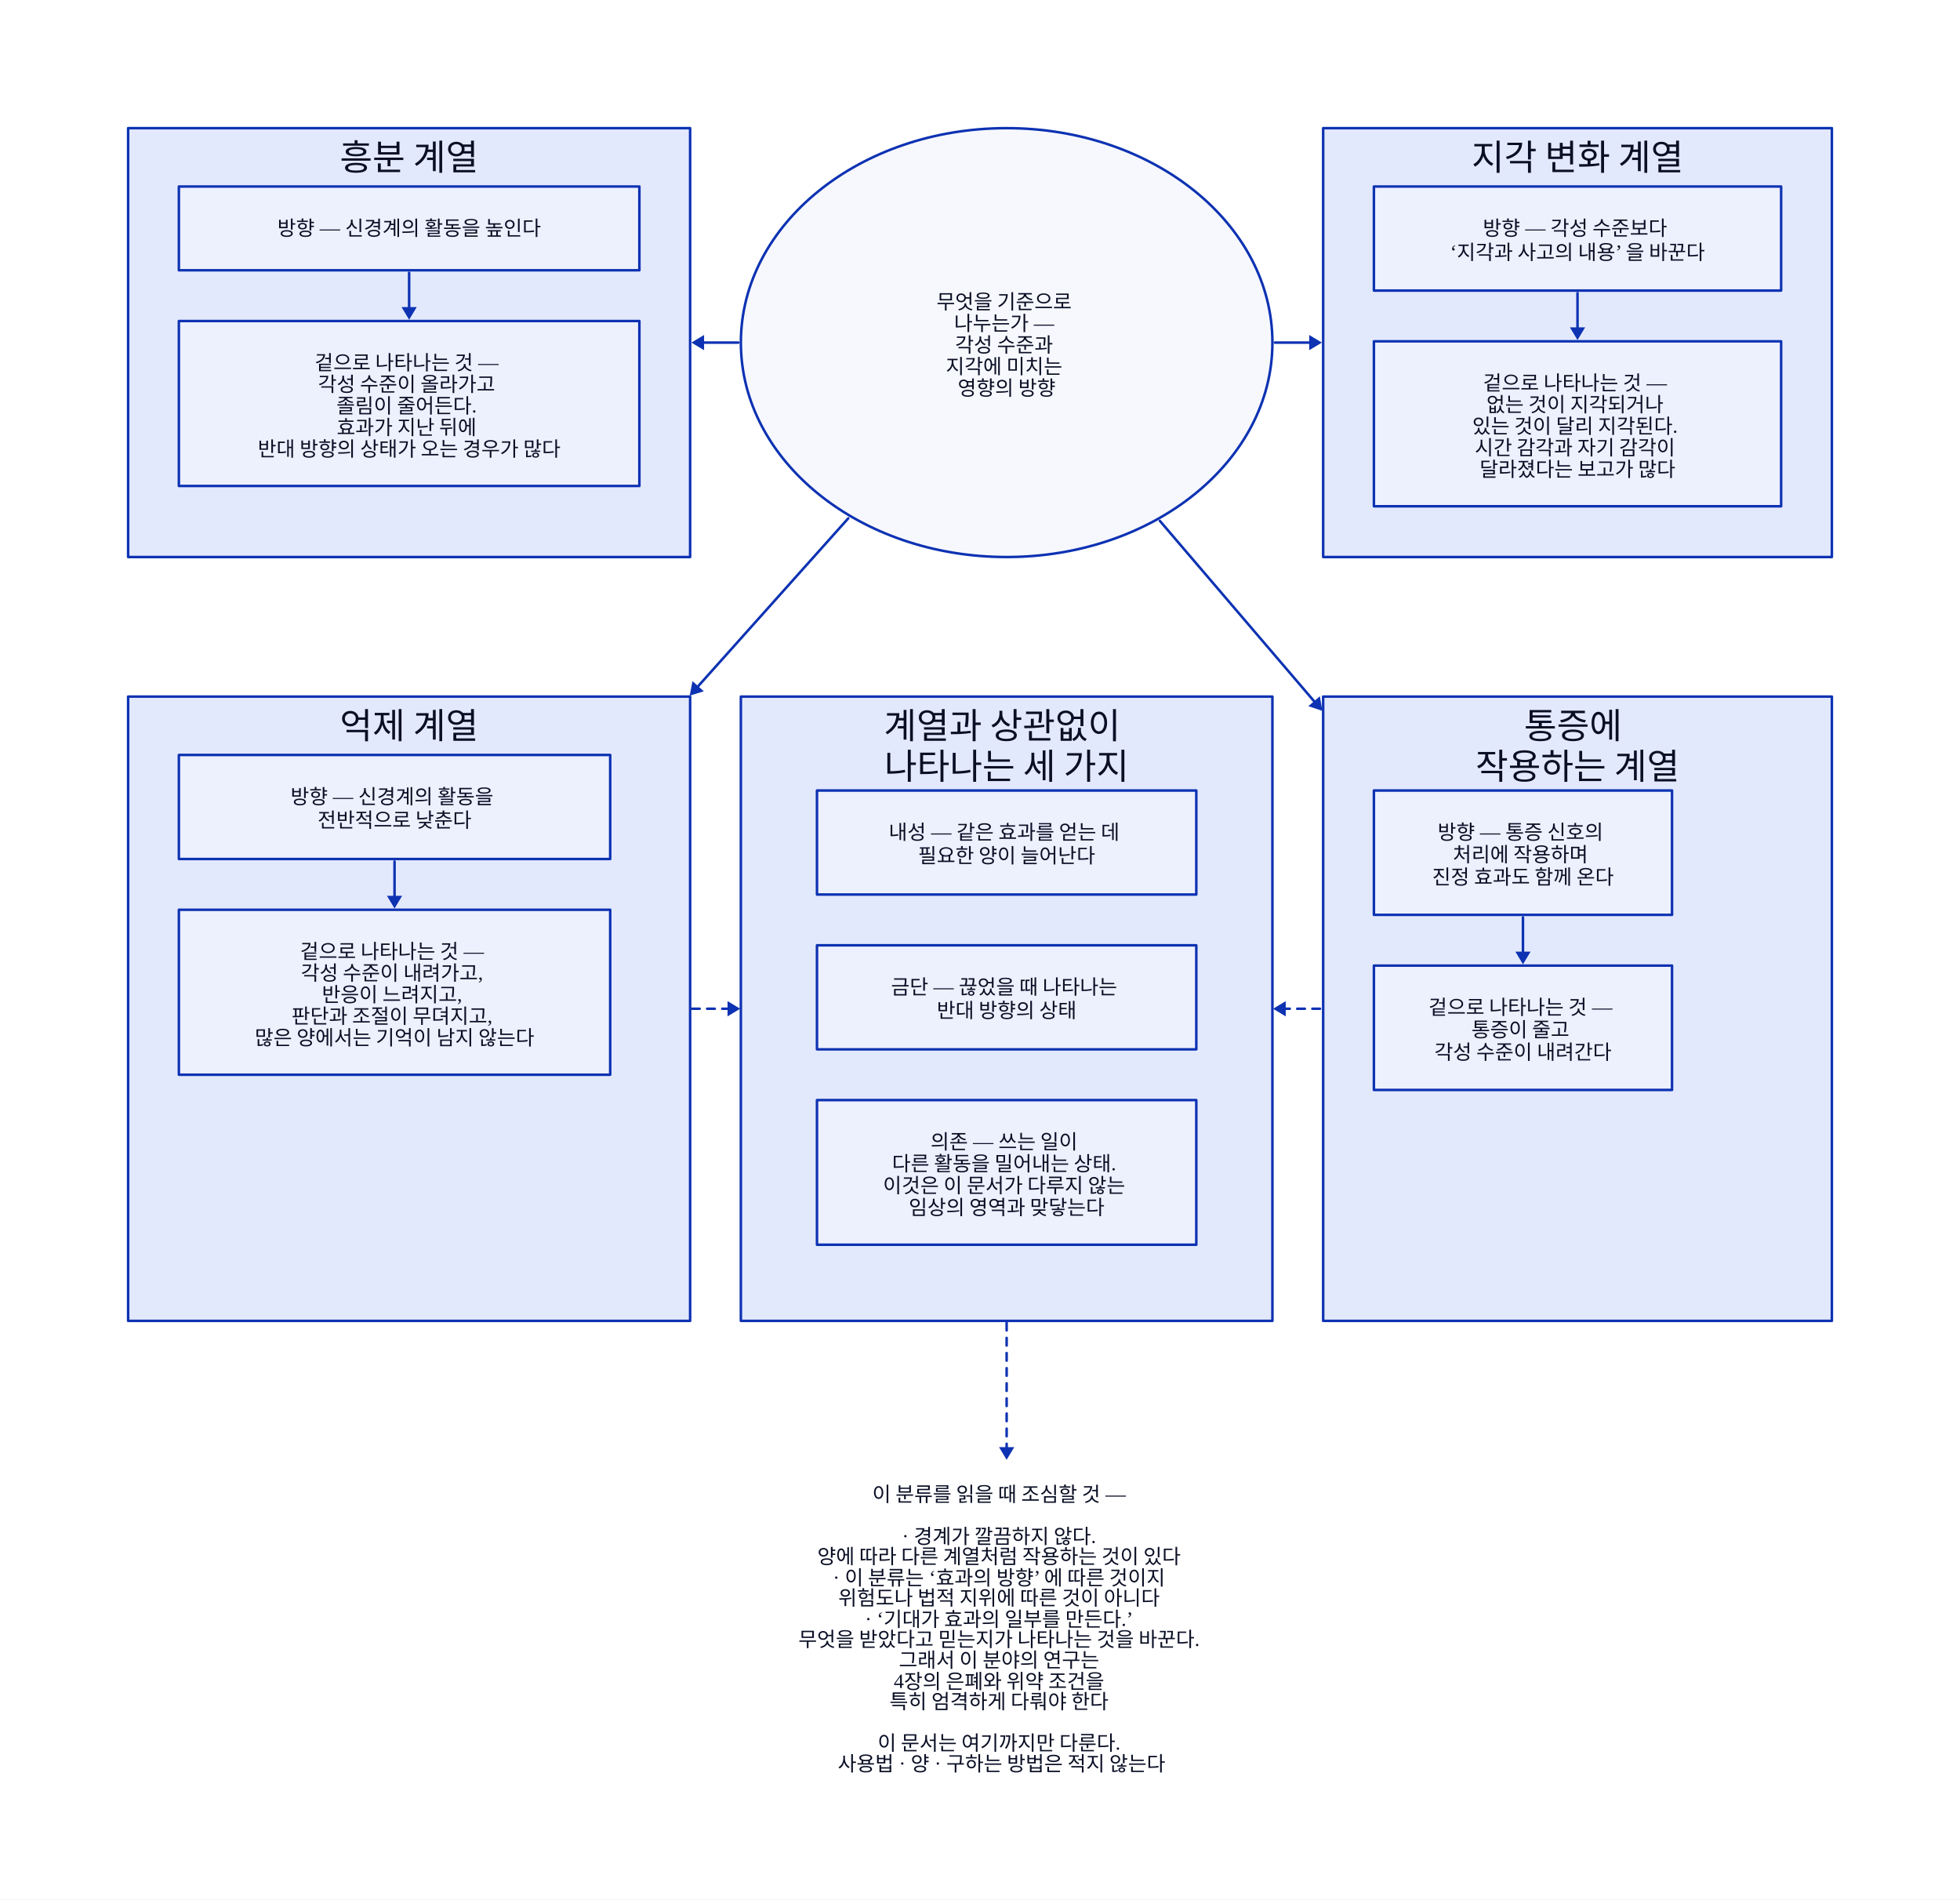
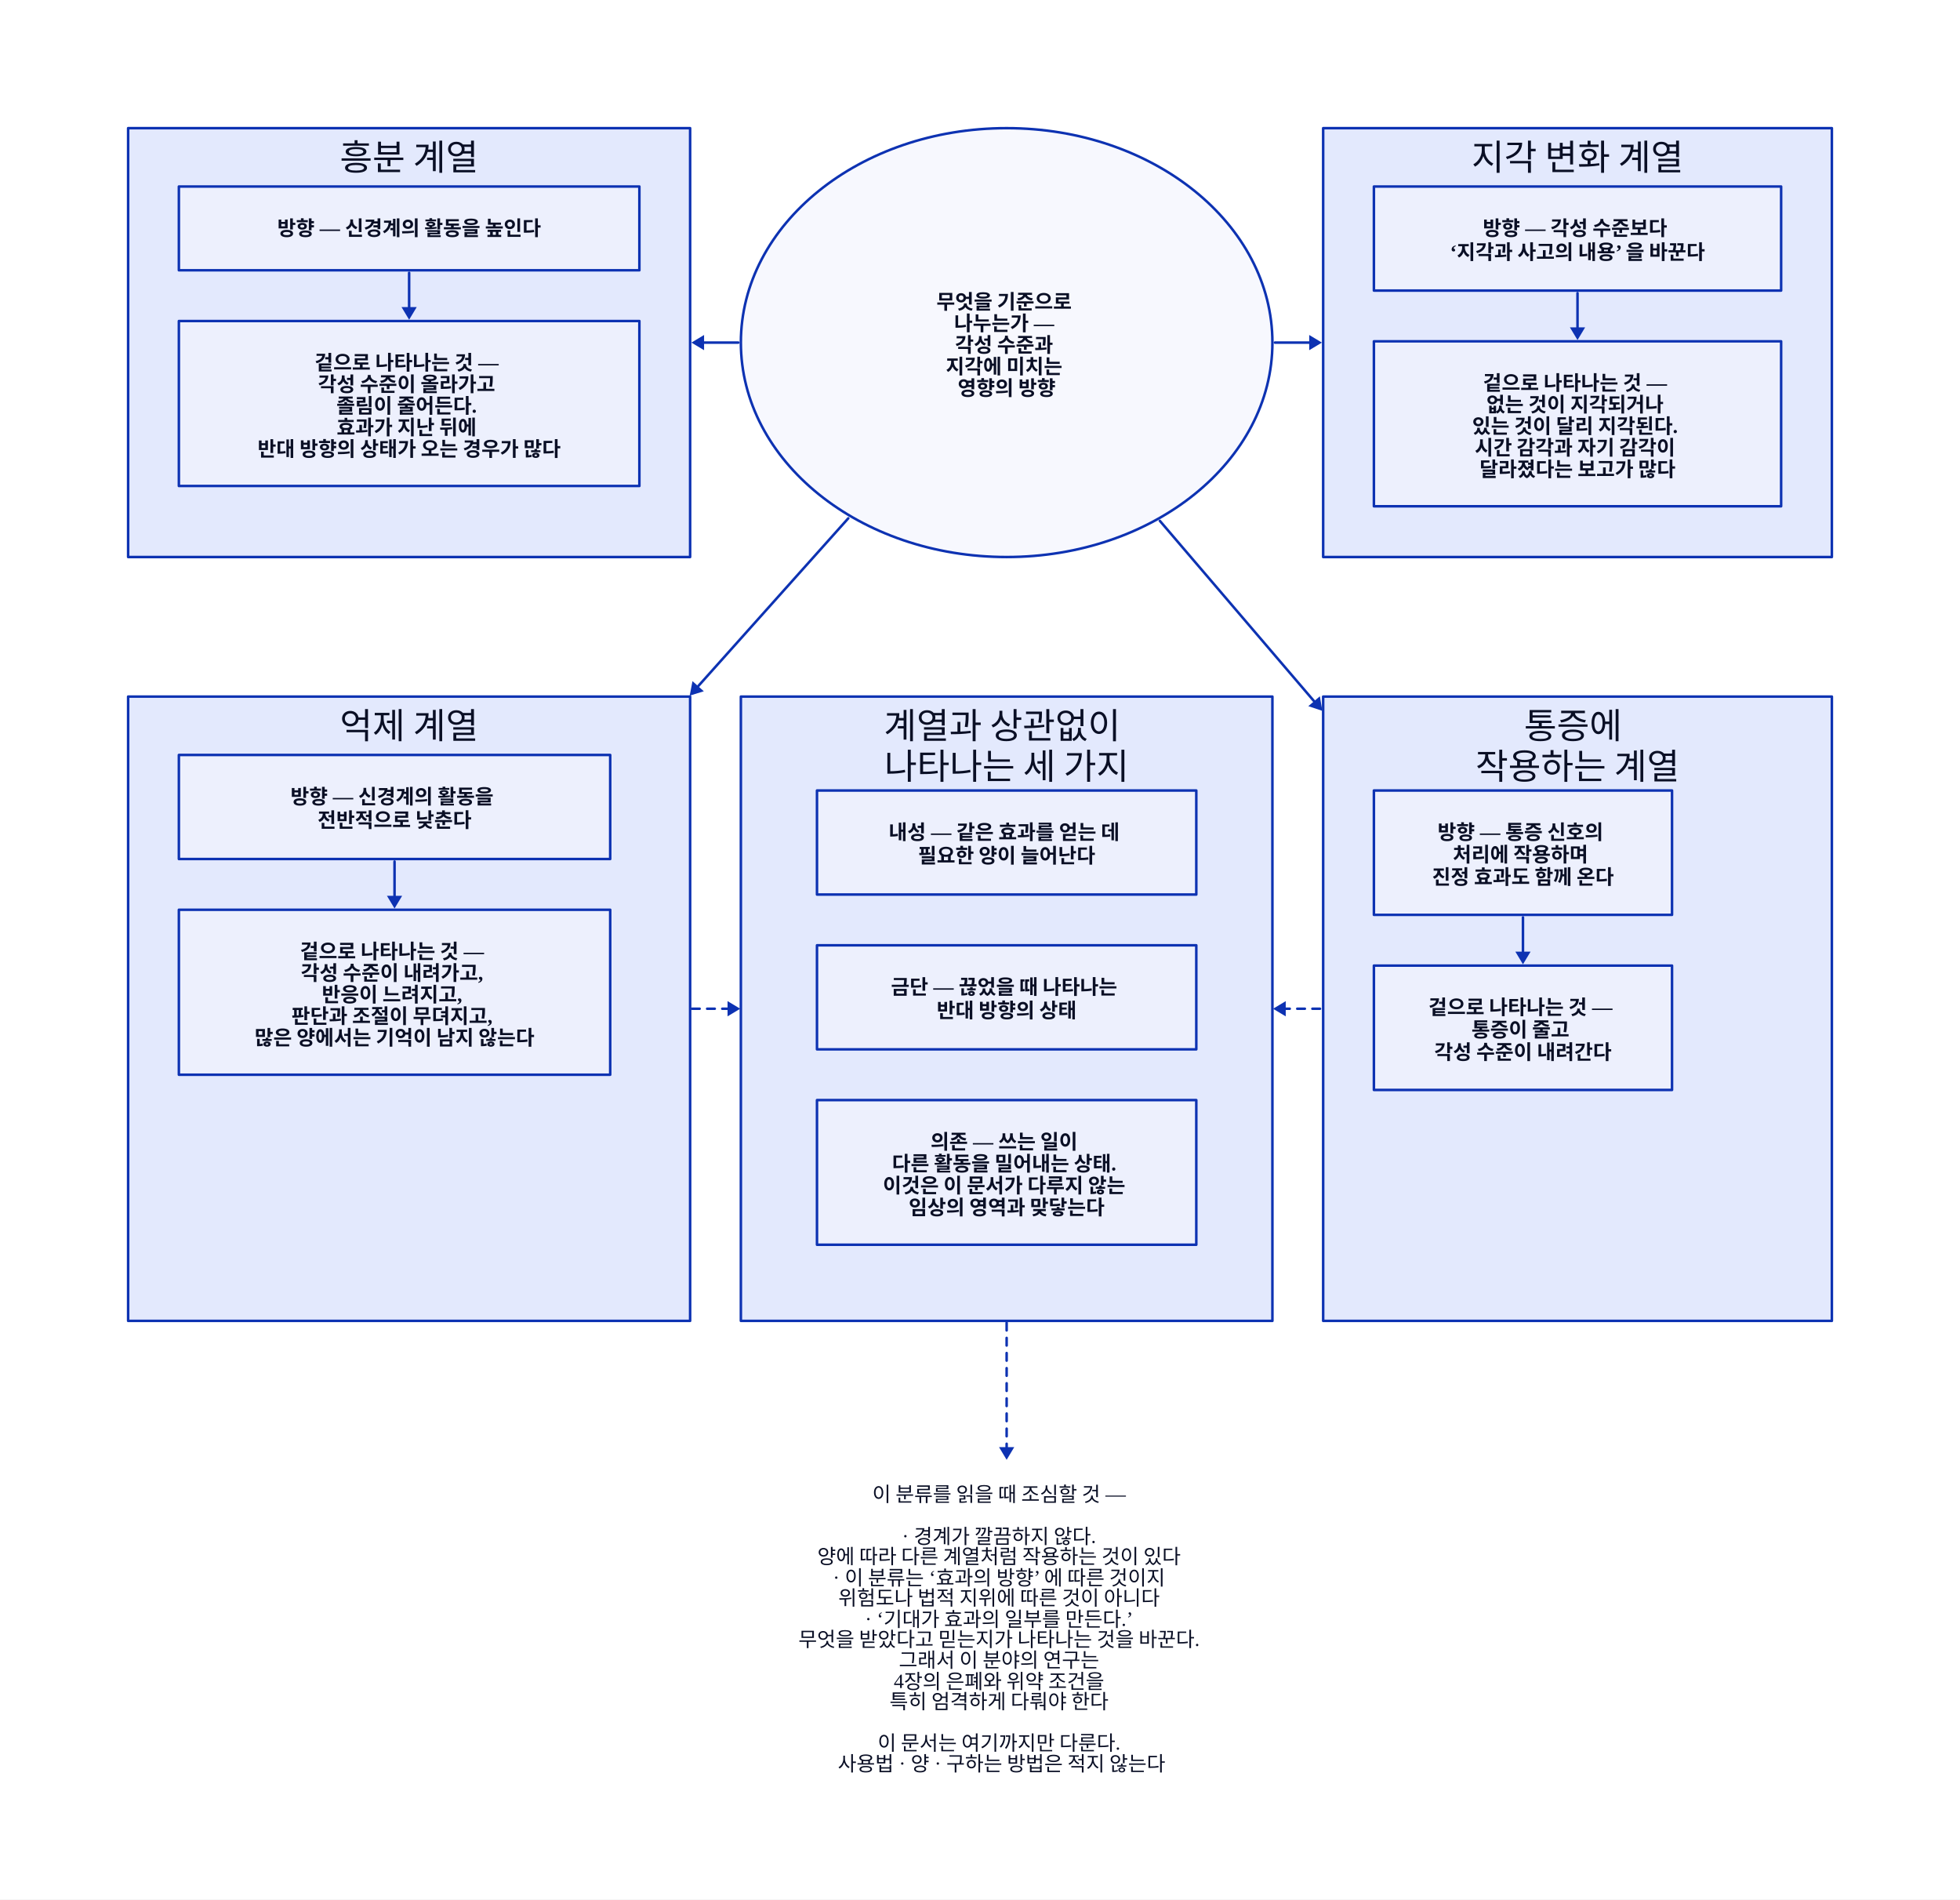
<svg xmlns="http://www.w3.org/2000/svg" width="1545" height="1497" class="d2-3531737140 d2-svg" viewBox="-101 -101 1545 1497">
  <rect width="1545" height="1497" x="-101" y="-101" rx="0" style="fill:#fff" />
-   <style>.connection,.shape{stroke-linejoin:round}.shape{shape-rendering:geometricPrecision}.connection{stroke-linecap:round}.d2-3531737140 .fill-N1{fill:#0a0f25}.d2-3531737140 .fill-B4{fill:#e3e9fd}.d2-3531737140 .fill-B5{fill:#edf0fd}.d2-3531737140 .stroke-B1,.d2-3531737140 .stroke-B2{stroke:#0d32b2}.s0{stroke-width:2}.s1{text-anchor:middle;font-size:28px}.s2{text-anchor:middle;font-size:16px}.s3{fill:#0d32b2}.s4{stroke-width:2;stroke-dasharray:6,5.919}</style>
+   <style>.d2-3531737140 .text-bold{font-weight:700}.connection,.shape{stroke-linejoin:round}.shape{shape-rendering:geometricPrecision}.connection{stroke-linecap:round}.d2-3531737140 .fill-N1{fill:#0a0f25}.d2-3531737140 .fill-B4{fill:#e3e9fd}.d2-3531737140 .fill-B5{fill:#edf0fd}.d2-3531737140 .stroke-B1,.d2-3531737140 .stroke-B2{stroke:#0d32b2}.s0{stroke-width:2}.s1{text-anchor:middle;font-size:28px}.s2{text-anchor:middle;font-size:16px}.s3{fill:#0d32b2}.s4{stroke-width:2;stroke-dasharray:6,5.919}</style>
  <g>
    <g class="shape">
      <path d="M0 0h443v338H0z" class="stroke-B1 fill-B4 s0" />
    </g>
    <text x="221.5" y="33" class="fill-N1 s1">흥분 계열</text>
  </g>
  <g>
    <g class="shape">
      <ellipse cx="692.5" cy="169" class="shape stroke-B1" rx="209.5" ry="169" style="fill:#f7f8fe;stroke-width:2" />
    </g>
    <text x="692.5" y="142.5" class="text-bold fill-N1 s2">
      <tspan x="692.5" dy="0">무엇을 기준으로</tspan>
      <tspan x="692.5" dy="17">나누는가 —</tspan>
      <tspan x="692.5" dy="17">각성 수준과</tspan>
      <tspan x="692.5" dy="17">지각에 미치는</tspan>
      <tspan x="692.5" dy="17">영향의 방향</tspan>
    </text>
  </g>
  <g>
    <g class="shape">
      <path d="M942 0h401v338H942z" class="stroke-B1 fill-B4 s0" />
    </g>
    <text x="1142.5" y="33" class="fill-N1 s1">지각 변화 계열</text>
  </g>
  <g>
    <g class="shape">
      <path d="M0 448h443v492H0z" class="stroke-B1 fill-B4 s0" />
    </g>
    <text x="221.5" y="481" class="fill-N1 s1">억제 계열</text>
  </g>
  <g>
    <g class="shape">
      <path d="M483 448h419v492H483z" class="stroke-B1 fill-B4 s0" />
    </g>
    <text x="692.5" y="481" class="fill-N1 s1">
      <tspan x="692.5" dy="0">계열과 상관없이</tspan>
      <tspan x="692.5" dy="32">나타나는 세 가지</tspan>
    </text>
  </g>
  <g>
    <g class="shape">
      <path d="M942 448h401v492H942z" class="stroke-B1 fill-B4 s0" />
    </g>
    <text x="1142.5" y="481" class="fill-N1 s1">
      <tspan x="1142.5" dy="0">통증에</tspan>
      <tspan x="1142.5" dy="32">작용하는 계열</tspan>
    </text>
  </g>
  <path fill="transparent" stroke="transparent" d="M0 1050h443v245H0z" class="shape s0" />
  <text x="688.5" y="1066" class="fill-N1 s2">
    <tspan x="688.5" dy="0"> </tspan>
    <tspan x="688.5" dy="16.333">이 분류를 읽을 때 조심할 것 —</tspan>
    <tspan x="688.5" dy="16.333"> </tspan>
    <tspan x="688.5" dy="16.333">· 경계가 깔끔하지 않다.</tspan>
    <tspan x="688.5" dy="16.333"> 양에 따라 다른 계열처럼 작용하는 것이 있다</tspan>
    <tspan x="688.5" dy="16.333">· 이 분류는 ‘효과의 방향’ 에 따른 것이지</tspan>
    <tspan x="688.5" dy="16.333"> 위험도나 법적 지위에 따른 것이 아니다</tspan>
    <tspan x="688.5" dy="16.333">· ‘기대가 효과의 일부를 만든다.’</tspan>
    <tspan x="688.5" dy="16.333"> 무엇을 받았다고 믿는지가 나타나는 것을 바꾼다.</tspan>
    <tspan x="688.5" dy="16.333"> 그래서 이 분야의 연구는</tspan>
    <tspan x="688.5" dy="16.333"> 4장의 은폐와 위약 조건을</tspan>
    <tspan x="688.5" dy="16.333"> 특히 엄격하게 다뤄야 한다</tspan>
    <tspan x="688.5" dy="16.333"> </tspan>
    <tspan x="688.5" dy="16.333">이 문서는 여기까지만 다룬다.</tspan>
    <tspan x="688.5" dy="16.333">사용법 · 양 · 구하는 방법은 적지 않는다</tspan>
  </text>
  <g>
    <g class="shape">
      <path d="M40 46h363v66H40z" class="stroke-B1 fill-B5 s0" />
    </g>
    <text x="221.5" y="84.5" class="text-bold fill-N1 s2">방향 — 신경계의 활동을 높인다</text>
  </g>
  <g>
    <g class="shape">
      <path d="M40 152h363v130H40z" class="stroke-B1 fill-B5 s0" />
    </g>
    <text x="221.5" y="190.5" class="text-bold fill-N1 s2">
      <tspan x="221.5" dy="0">겉으로 나타나는 것 —</tspan>
      <tspan x="221.5" dy="17">각성 수준이 올라가고</tspan>
      <tspan x="221.5" dy="17">졸림이 줄어든다.</tspan>
      <tspan x="221.5" dy="17">효과가 지난 뒤에</tspan>
      <tspan x="221.5" dy="17">반대 방향의 상태가 오는 경우가 많다</tspan>
    </text>
  </g>
  <g>
    <g class="shape">
      <path d="M982 46h321v82H982z" class="stroke-B1 fill-B5 s0" />
    </g>
    <text x="1142.5" y="84.5" class="text-bold fill-N1 s2">
      <tspan x="1142.5" dy="0">방향 — 각성 수준보다</tspan>
      <tspan x="1142.5" dy="18.5">‘지각과 사고의 내용’ 을 바꾼다</tspan>
    </text>
  </g>
  <g>
    <g class="shape">
      <path d="M982 168h321v130H982z" class="stroke-B1 fill-B5 s0" />
    </g>
    <text x="1142.5" y="206.5" class="text-bold fill-N1 s2">
      <tspan x="1142.5" dy="0">겉으로 나타나는 것 —</tspan>
      <tspan x="1142.5" dy="17">없는 것이 지각되거나</tspan>
      <tspan x="1142.5" dy="17">있는 것이 달리 지각된다.</tspan>
      <tspan x="1142.5" dy="17">시간 감각과 자기 감각이</tspan>
      <tspan x="1142.5" dy="17">달라졌다는 보고가 많다</tspan>
    </text>
  </g>
  <g>
    <g class="shape">
      <path d="M40 494h340v82H40z" class="stroke-B1 fill-B5 s0" />
    </g>
    <text x="210" y="532.5" class="text-bold fill-N1 s2">
      <tspan x="210" dy="0">방향 — 신경계의 활동을</tspan>
      <tspan x="210" dy="18.5">전반적으로 낮춘다</tspan>
    </text>
  </g>
  <g>
    <g class="shape">
      <path d="M40 616h340v130H40z" class="stroke-B1 fill-B5 s0" />
    </g>
    <text x="210" y="654.5" class="text-bold fill-N1 s2">
      <tspan x="210" dy="0">겉으로 나타나는 것 —</tspan>
      <tspan x="210" dy="17">각성 수준이 내려가고,</tspan>
      <tspan x="210" dy="17">반응이 느려지고,</tspan>
      <tspan x="210" dy="17">판단과 조절이 무뎌지고,</tspan>
      <tspan x="210" dy="17">많은 양에서는 기억이 남지 않는다</tspan>
    </text>
  </g>
  <g>
    <g class="shape">
      <path d="M543 522h299v82H543z" class="stroke-B1 fill-B5 s0" />
    </g>
    <text x="692.5" y="560.5" class="text-bold fill-N1 s2">
      <tspan x="692.5" dy="0">내성 — 같은 효과를 얻는 데</tspan>
      <tspan x="692.5" dy="18.5">필요한 양이 늘어난다</tspan>
    </text>
  </g>
  <g>
    <g class="shape">
      <path d="M543 644h299v82H543z" class="stroke-B1 fill-B5 s0" />
    </g>
    <text x="692.5" y="682.5" class="text-bold fill-N1 s2">
      <tspan x="692.5" dy="0">금단 — 끊었을 때 나타나는</tspan>
      <tspan x="692.5" dy="18.5">반대 방향의 상태</tspan>
    </text>
  </g>
  <g>
    <g class="shape">
      <path d="M543 766h299v114H543z" class="stroke-B1 fill-B5 s0" />
    </g>
    <text x="692.5" y="804.5" class="text-bold fill-N1 s2">
      <tspan x="692.5" dy="0">의존 — 쓰는 일이</tspan>
      <tspan x="692.5" dy="17.25">다른 활동을 밀어내는 상태.</tspan>
      <tspan x="692.5" dy="17.25">이것은 이 문서가 다루지 않는</tspan>
      <tspan x="692.5" dy="17.25">임상의 영역과 맞닿는다</tspan>
    </text>
  </g>
  <g>
    <g class="shape">
      <path d="M982 522h235v98H982z" class="stroke-B1 fill-B5 s0" />
    </g>
    <text x="1099.5" y="560.5" class="text-bold fill-N1 s2">
      <tspan x="1099.5" dy="0">방향 — 통증 신호의</tspan>
      <tspan x="1099.5" dy="17.667">처리에 작용하며</tspan>
      <tspan x="1099.5" dy="17.667">진정 효과도 함께 온다</tspan>
    </text>
  </g>
  <g>
    <g class="shape">
      <path d="M982 660h235v98H982z" class="stroke-B1 fill-B5 s0" />
    </g>
    <text x="1099.5" y="698.5" class="text-bold fill-N1 s2">
      <tspan x="1099.5" dy="0">겉으로 나타나는 것 —</tspan>
      <tspan x="1099.5" dy="17.667">통증이 줄고</tspan>
      <tspan x="1099.5" dy="17.667">각성 수준이 내려간다</tspan>
    </text>
  </g>
  <marker id="mk-d2-3531737140-3488378134" markerHeight="12" markerUnits="userSpaceOnUse" markerWidth="10" orient="auto" refX="7" refY="6" viewBox="0 0 10 12">
    <path stroke-width="2" d="m0 0 10 6-10 6z" class="connection s3" />
  </marker>
  <path fill="none" marker-end="url(#mk-d2-3531737140-3488378134)" d="M221.5 114v34" class="connection stroke-B1 s0" mask="url(#d2-3531737140)" />
  <path fill="none" marker-end="url(#mk-d2-3531737140-3488378134)" d="M1142.5 130v34" class="connection stroke-B1 s0" mask="url(#d2-3531737140)" />
  <path fill="none" marker-end="url(#mk-d2-3531737140-3488378134)" d="M210 578v34" class="connection stroke-B1 s0" mask="url(#d2-3531737140)" />
  <path fill="none" marker-end="url(#mk-d2-3531737140-3488378134)" d="M1099.5 622v34" class="connection stroke-B1 s0" mask="url(#d2-3531737140)" />
  <path fill="none" marker-end="url(#mk-d2-3531737140-3488378134)" d="m567.667 307.49-123 137.528" class="connection stroke-B1 s0" mask="url(#d2-3531737140)" />
  <path fill="none" marker-end="url(#mk-d2-3531737140-3488378134)" d="M481 169h-34" class="connection stroke-B1 s0" mask="url(#d2-3531737140)" />
  <path fill="none" marker-end="url(#mk-d2-3531737140-3488378134)" d="M904 169h34" class="connection stroke-B1 s0" mask="url(#d2-3531737140)" />
  <path fill="none" marker-end="url(#mk-d2-3531737140-3488378134)" d="m813.3 309.52 126.1 147.44" class="connection stroke-B1 s0" mask="url(#d2-3531737140)" />
  <marker id="mk-d2-3531737140-2177206569" markerHeight="12" markerUnits="userSpaceOnUse" markerWidth="10" orient="auto" refX="7" refY="6" viewBox="0 0 10 12">
    <path stroke-width="2" d="m0 0 10 6-10 6z" class="connection s3" />
  </marker>
  <path fill="none" marker-end="url(#mk-d2-3531737140-2177206569)" d="M444.5 694h35" class="connection stroke-B2 s4" mask="url(#d2-3531737140)" />
  <path fill="none" marker-end="url(#mk-d2-3531737140-2177206569)" d="M939.5 694h-34" class="connection stroke-B2 s4" mask="url(#d2-3531737140)" />
  <path fill="none" marker-end="url(#mk-d2-3531737140-2177206569)" d="M692.5 941.5v105" class="connection stroke-B2 s4" mask="url(#d2-3531737140)" />
  <mask id="d2-3531737140" width="1545" height="1497" x="-101" y="-101" maskUnits="userSpaceOnUse">
    <path fill="#fff" d="M-101-101h1545v1497H-101z" />
  </mask>
</svg>
